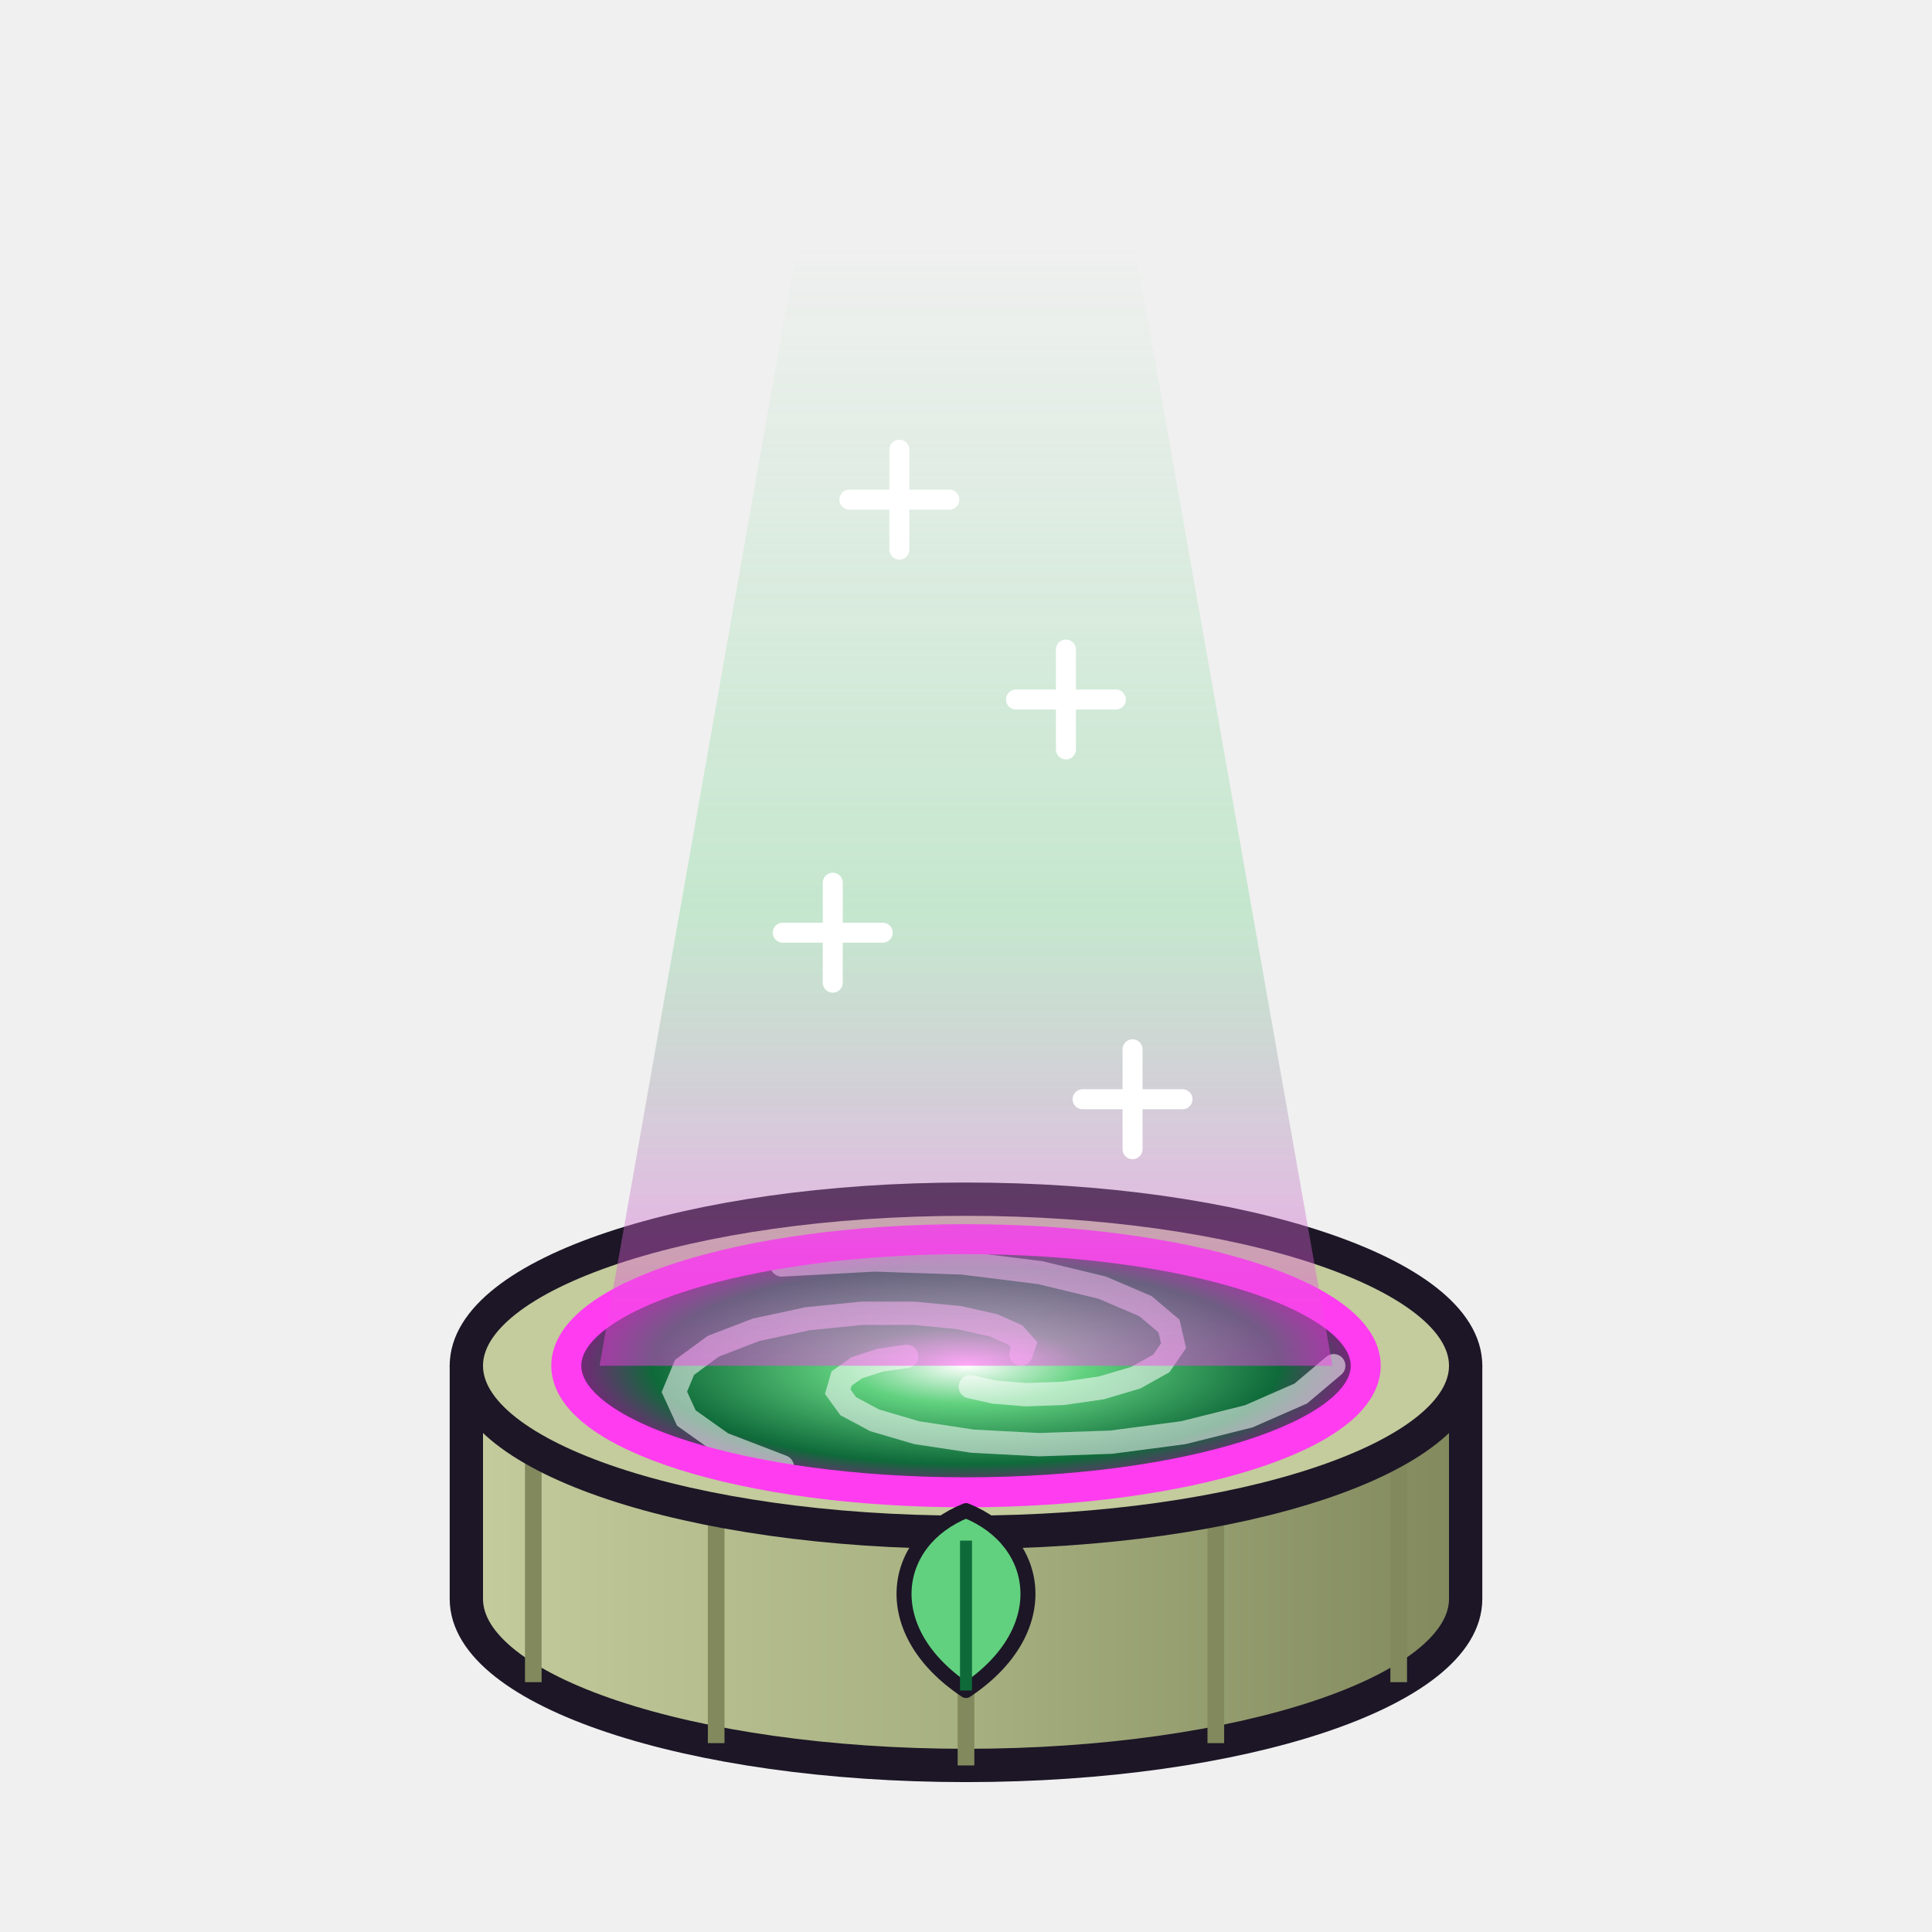
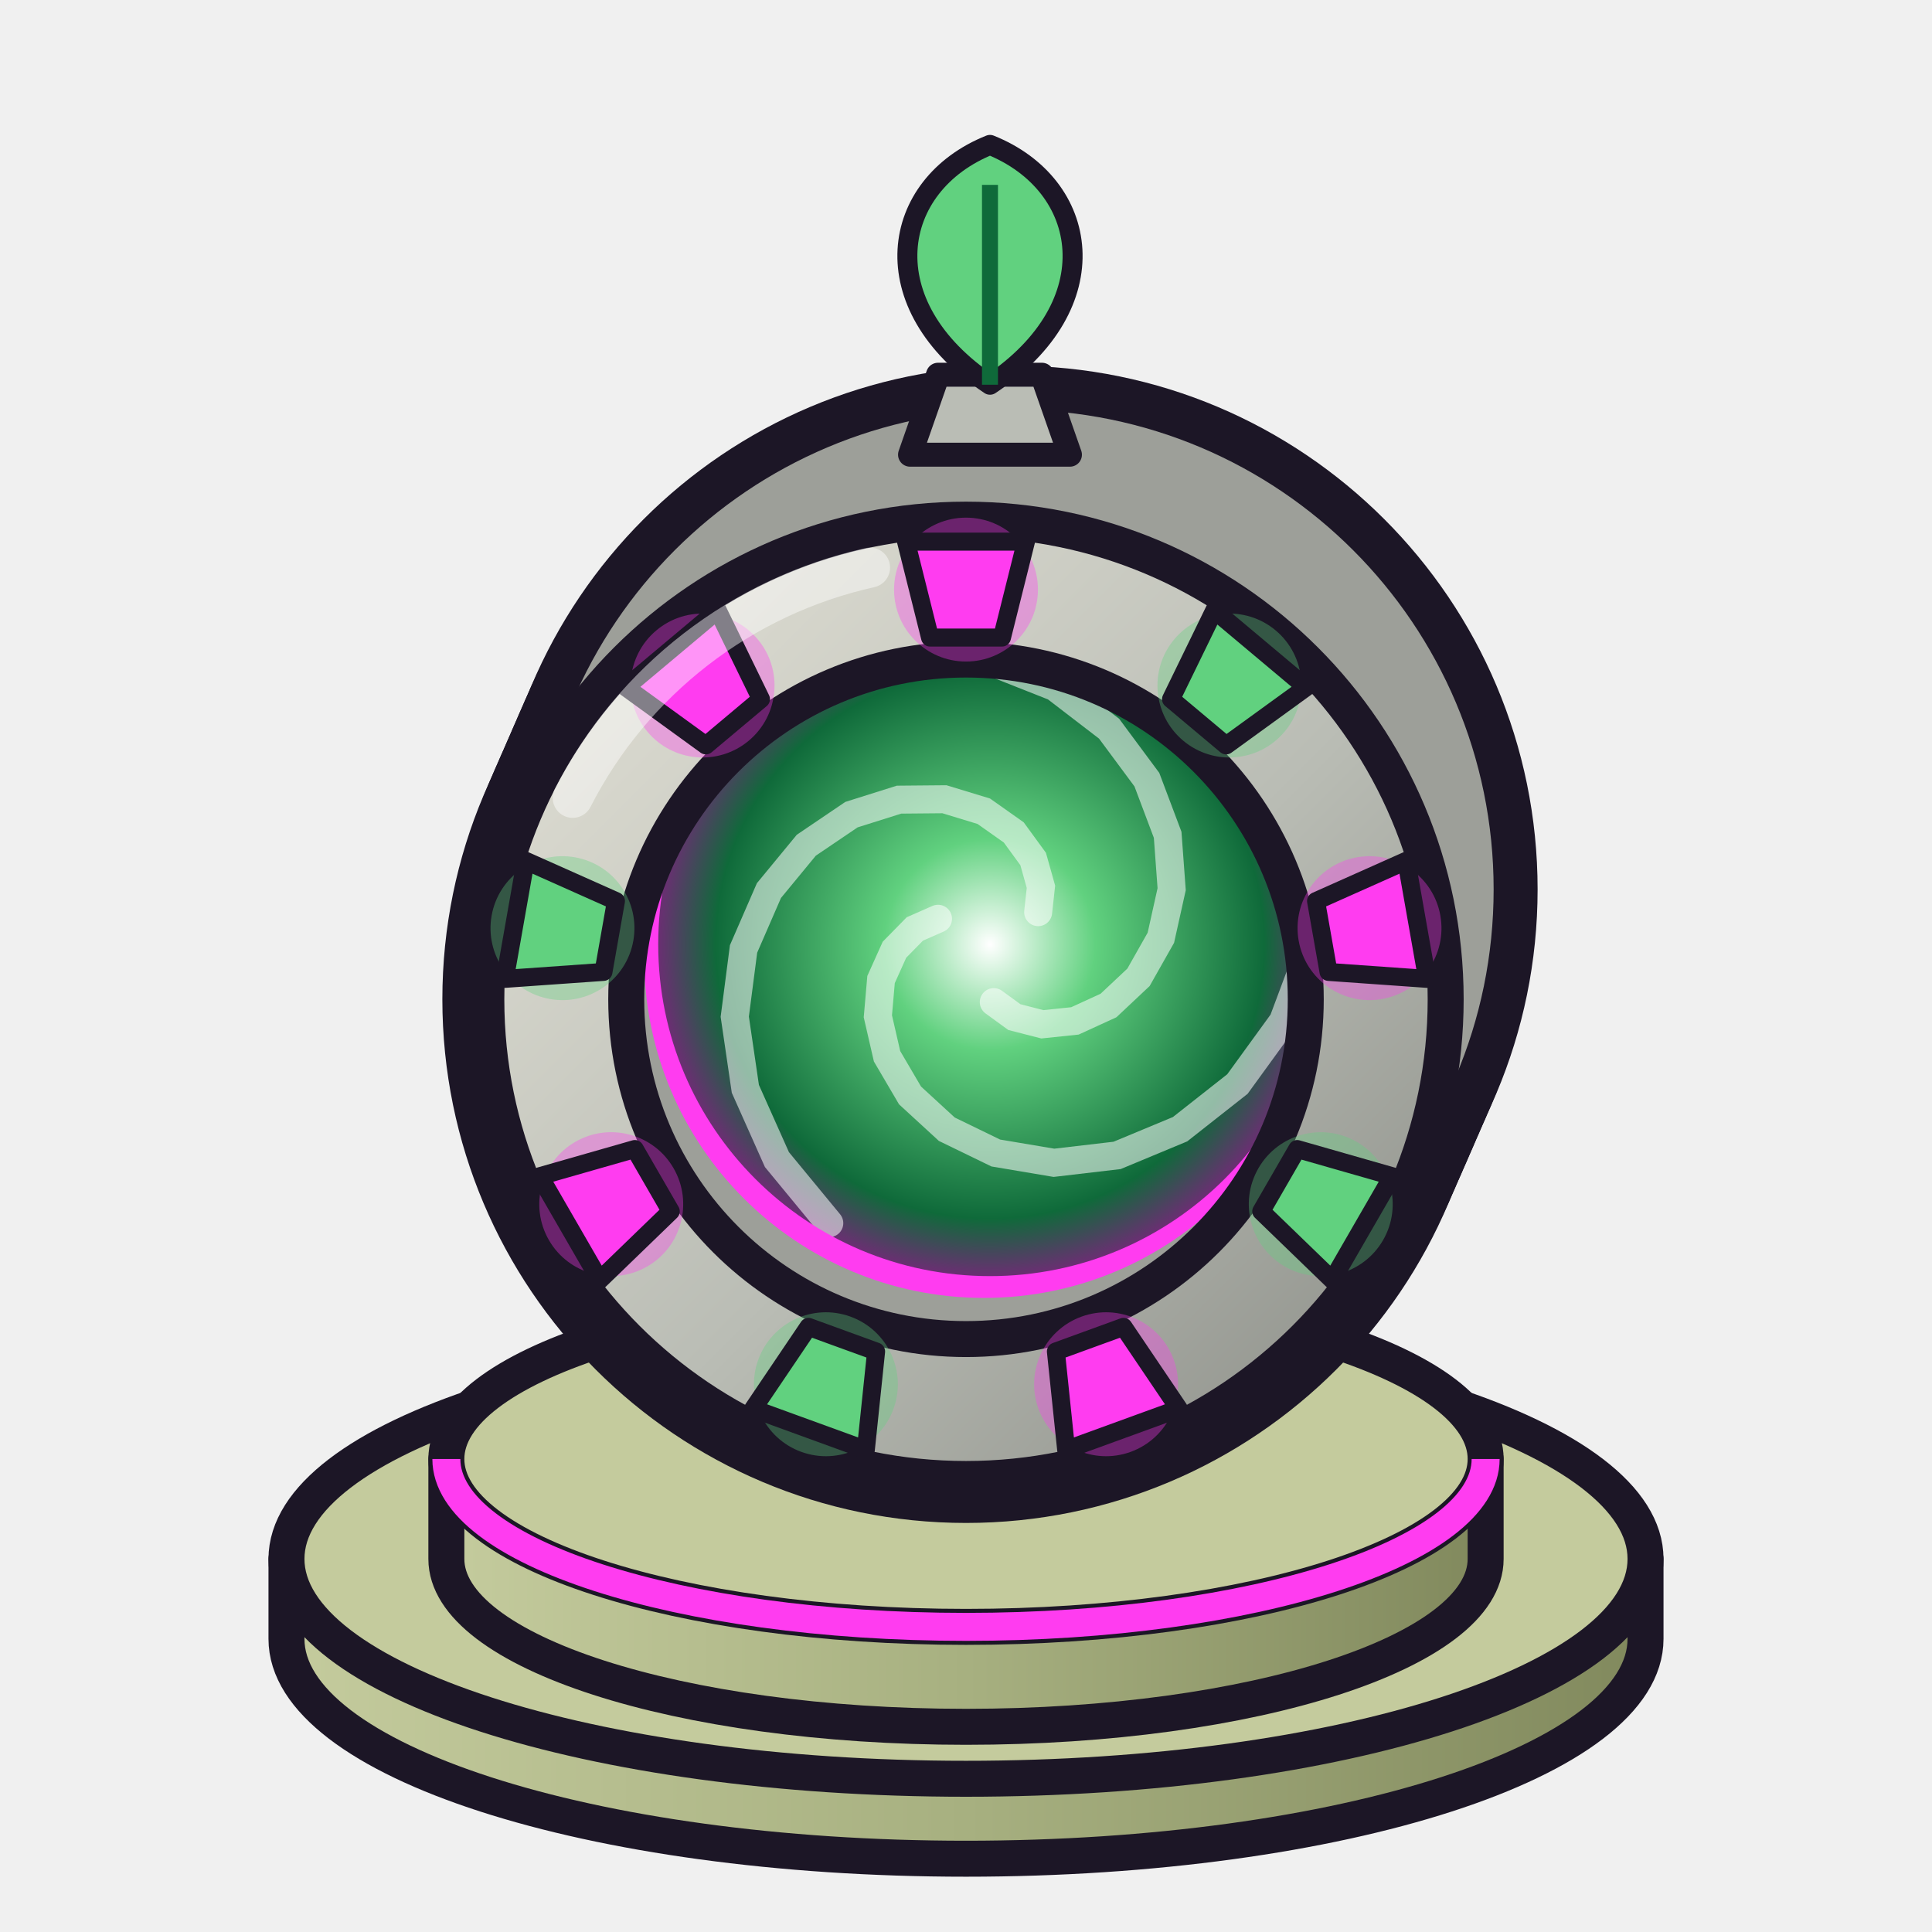
<svg xmlns="http://www.w3.org/2000/svg" viewBox="-58 -96 116 116" width="116" height="116">
-   <defs>
-     <linearGradient id="portal-eyeke-beam" x1="0" y1="1" x2="0" y2="0">
-       <stop offset="0" stop-color="#ff3cf0" stop-opacity=".45" />
-       <stop offset=".4" stop-color="#61d17f" stop-opacity=".3" />
-       <stop offset="1" stop-color="#61d17f" stop-opacity="0" />
-     </linearGradient>
-     <linearGradient id="portal-eyeke-w" gradientUnits="userSpaceOnUse" x1="-30" y1="0" x2="30" y2="0">
-       <stop offset="0" stop-color="#c4cb9d" />
-       <stop offset=".5" stop-color="#a7b080" />
-       <stop offset="1" stop-color="#81895d" />
-     </linearGradient>
-   </defs>
-   <path d="M-30,-14 V0 A30,10 0 0 0 30,0 V-14 Z" fill="url(#portal-eyeke-w)" stroke="#1c1626" stroke-width="2" stroke-linejoin="round" stroke-linecap="round" />
-   <line x1="-25.98" y1="-9" x2="-25.98" y2="5" stroke="#81895d" stroke-width="1" />
-   <line x1="-15" y1="-5.34" x2="-15" y2="8.66" stroke="#81895d" stroke-width="1" />
-   <line x1="0" y1="-4" x2="0" y2="10" stroke="#81895d" stroke-width="1" />
-   <line x1="15" y1="-5.34" x2="15" y2="8.66" stroke="#81895d" stroke-width="1" />
-   <line x1="25.98" y1="-9" x2="25.98" y2="5" stroke="#81895d" stroke-width="1" />
-   <ellipse cx="0" cy="-14" rx="30" ry="10" fill="#c4cb9d" stroke="#1c1626" stroke-width="2" stroke-linejoin="round" stroke-linecap="round" />
-   <defs>
-     <radialGradient id="portal-eyeke-vx">
-       <stop offset="0" stop-color="#ffffff" />
-       <stop offset=".3" stop-color="#61d17f" />
-       <stop offset=".78" stop-color="#0f6a3a" />
-       <stop offset="1" stop-color="#8a1a86" />
-     </radialGradient>
-   </defs>
-   <ellipse cx="0" cy="-14" rx="24" ry="7.6" fill="url(#portal-eyeke-vx)" />
-   <path d="M22.08,-14 L20.1,-12.33 L16.97,-10.96 L13.05,-9.98 L8.72,-9.41 L4.39,-9.26 L0.4,-9.47 L-2.96,-9.98 L-5.48,-10.72 L-7.07,-11.57 L-7.7,-12.44 L-7.47,-13.23 L-6.55,-13.88 L-5.16,-14.33 L-3.56,-14.56" fill="none" stroke="#fff" stroke-opacity=".55" stroke-width="1.4" stroke-linecap="round" />
-   <path d="M-11.03,-7.94 L-14.62,-9.32 L-16.79,-10.86 L-17.51,-12.43 L-16.9,-13.9 L-15.17,-15.17 L-12.6,-16.16 L-9.51,-16.82 L-6.25,-17.15 L-3.13,-17.15 L-0.43,-16.89 L1.64,-16.43 L2.96,-15.85 L3.49,-15.25 L3.3,-14.7" fill="none" stroke="#fff" stroke-opacity=".55" stroke-width="1.4" stroke-linecap="round" />
-   <path d="M-11.06,-20.05 L-5.49,-20.35 L-0.2,-20.17 L4.45,-19.59 L8.17,-18.69 L10.77,-17.58 L12.19,-16.38 L12.46,-15.2 L11.73,-14.14 L10.19,-13.28 L8.13,-12.67 L5.83,-12.34 L3.6,-12.26 L1.67,-12.42 L0.26,-12.74" fill="none" stroke="#fff" stroke-opacity=".55" stroke-width="1.4" stroke-linecap="round" />
-   <ellipse cx="0" cy="-14" rx="24" ry="7.6" fill="none" stroke="#ff3cf0" stroke-width="1.8" />
-   <path d="M-22,-14 L-10,-82 H10 L22,-14 Z" fill="url(#portal-eyeke-beam)" />
-   <path d="M-8,-43 V-37 M-11,-40 H-5" stroke="#fff" stroke-width="1.2" stroke-linecap="round" />
-   <path d="M6,-57 V-51 M3,-54 H9" stroke="#fff" stroke-width="1.2" stroke-linecap="round" />
-   <path d="M-4,-69 V-63 M-7,-66 H-1" stroke="#fff" stroke-width="1.2" stroke-linecap="round" />
-   <path d="M10,-33 V-27 M7,-30 H13" stroke="#fff" stroke-width="1.2" stroke-linecap="round" />
-   <g transform="translate(0 1) scale(0.9)">
-     <path d="M0,5 C-6,1 -5,-5 0,-7 C5,-5 6,1 0,5 Z" fill="#61d17f" stroke="#1c1626" stroke-width="1" stroke-linejoin="round" stroke-linecap="round" />
-     <path d="M0,5 V-5" stroke="#0f6a3a" stroke-width=".8" />
+   <g transform="scale(1.2)">
+     <defs>
+       <linearGradient id="portal-eyekea" gradientUnits="userSpaceOnUse" x1="-34" y1="0" x2="34" y2="0">
+         <stop offset="0" stop-color="#c4cb9d" />
+         <stop offset=".5" stop-color="#a7b080" />
+         <stop offset="1" stop-color="#81895d" />
+       </linearGradient>
+     </defs>
+     <path d="M-34,-2 V2 A34,11 0 0 0 34,2 V-2 Z" fill="url(#portal-eyekea)" stroke="#1c1626" stroke-width="1.8" stroke-linejoin="round" stroke-linecap="round" />
+     <ellipse cx="0" cy="-2" rx="34" ry="11" fill="#c4cb9d" stroke="#1c1626" stroke-width="1.8" stroke-linejoin="round" stroke-linecap="round" />
+     <defs>
+       <linearGradient id="portal-eyekeb" gradientUnits="userSpaceOnUse" x1="-26" y1="0" x2="26" y2="0">
+         <stop offset="0" stop-color="#c4cb9d" />
+         <stop offset=".5" stop-color="#a7b080" />
+         <stop offset="1" stop-color="#81895d" />
+       </linearGradient>
+     </defs>
+     <path d="M-26,-7 V-2 A26,8.4 0 0 0 26,-2 V-7 Z" fill="url(#portal-eyekeb)" stroke="#1c1626" stroke-width="1.8" stroke-linejoin="round" stroke-linecap="round" />
+     <ellipse cx="0" cy="-7" rx="26" ry="8.4" fill="#c4cb9d" stroke="#1c1626" stroke-width="1.8" stroke-linejoin="round" stroke-linecap="round" />
+     <path d="M-26,-7 A26,8.4 0 0 0 26,-7" fill="none" stroke="#ff3cf0" stroke-width="1.4" />
+     <circle cx="2.4" cy="-35.5" r="24" fill="none" stroke="#1c1626" stroke-width="4.4" />
+     <circle cx="2.1" cy="-34.81" r="24" fill="none" stroke="#1c1626" stroke-width="4.4" />
+     <circle cx="1.8" cy="-34.13" r="24" fill="none" stroke="#1c1626" stroke-width="4.4" />
+     <circle cx="1.5" cy="-33.44" r="24" fill="none" stroke="#1c1626" stroke-width="4.4" />
+     <circle cx="1.2" cy="-32.75" r="24" fill="none" stroke="#1c1626" stroke-width="4.4" />
+     <circle cx="0.9" cy="-32.06" r="24" fill="none" stroke="#1c1626" stroke-width="4.4" />
+     <circle cx="0.6" cy="-31.38" r="24" fill="none" stroke="#1c1626" stroke-width="4.4" />
+     <circle cx="0.3" cy="-30.69" r="24" fill="none" stroke="#1c1626" stroke-width="4.4" />
+     <circle cx="0" cy="-30" r="24" fill="none" stroke="#1c1626" stroke-width="4.4" />
+     <path d="M-21.6,-35.5 a24,24 0 1 0 48,0 a24,24 0 1 0 -48,0 Z M-14.6,-35.5 a17,17 0 1 1 34,0 a17,17 0 1 1 -34,0 Z" fill-rule="evenodd" fill="#9d9f99" />
+     <path d="M-21.9,-34.81 a24,24 0 1 0 48,0 a24,24 0 1 0 -48,0 Z M-14.9,-34.81 a17,17 0 1 1 34,0 a17,17 0 1 1 -34,0 Z" fill-rule="evenodd" fill="#9d9f99" />
+     <path d="M-22.2,-34.13 a24,24 0 1 0 48,0 a24,24 0 1 0 -48,0 Z M-15.2,-34.13 a17,17 0 1 1 34,0 a17,17 0 1 1 -34,0 Z" fill-rule="evenodd" fill="#9d9f99" />
+     <path d="M-22.5,-33.44 a24,24 0 1 0 48,0 a24,24 0 1 0 -48,0 Z M-15.5,-33.44 a17,17 0 1 1 34,0 a17,17 0 1 1 -34,0 Z" fill-rule="evenodd" fill="#9d9f99" />
+     <path d="M-22.8,-32.75 a24,24 0 1 0 48,0 a24,24 0 1 0 -48,0 Z M-15.8,-32.75 a17,17 0 1 1 34,0 a17,17 0 1 1 -34,0 Z" fill-rule="evenodd" fill="#9d9f99" />
+     <circle cx="2.4" cy="-35.5" r="17" fill="none" stroke="#1c1626" stroke-width="1.4" />
+     <defs>
+       <radialGradient id="portal-eyeke-vx">
+         <stop offset="0" stop-color="#ffffff" />
+         <stop offset=".3" stop-color="#61d17f" />
+         <stop offset=".78" stop-color="#0f6a3a" />
+         <stop offset="1" stop-color="#8a1a86" />
+       </radialGradient>
+     </defs>
+     <ellipse cx="1.2" cy="-32.75" rx="17.5" ry="17.5" fill="url(#portal-eyeke-vx)" />
+     <path d="M17.3,-32.75 L15.86,-28.9 L13.58,-25.76 L10.71,-23.5 L7.56,-22.19 L4.4,-21.82 L1.49,-22.31 L-0.96,-23.5 L-2.8,-25.19 L-3.95,-27.15 L-4.41,-29.15 L-4.25,-30.99 L-3.58,-32.48 L-2.56,-33.52 L-1.4,-34.03" fill="none" stroke="#fff" stroke-opacity=".55" stroke-width="1.4" stroke-linecap="round" />
+     <path d="M-6.84,-18.8 L-9.46,-21.98 L-11.04,-25.52 L-11.57,-29.13 L-11.13,-32.52 L-9.86,-35.44 L-7.99,-37.71 L-5.73,-39.24 L-3.35,-39.99 L-1.08,-40.01 L0.89,-39.41 L2.39,-38.35 L3.36,-37.02 L3.75,-35.63 L3.61,-34.36" fill="none" stroke="#fff" stroke-opacity=".55" stroke-width="1.4" stroke-linecap="round" />
+     <path d="M-6.86,-46.69 L-2.8,-47.37 L1.06,-46.96 L4.45,-45.62 L7.16,-43.54 L9.05,-40.99 L10.09,-38.23 L10.29,-35.51 L9.75,-33.08 L8.63,-31.1 L7.13,-29.69 L5.45,-28.92 L3.82,-28.75 L2.42,-29.11 L1.39,-29.86" fill="none" stroke="#fff" stroke-opacity=".55" stroke-width="1.4" stroke-linecap="round" />
+     <ellipse cx="1.2" cy="-32.75" rx="17.5" ry="17.5" fill="none" stroke="#ff3cf0" stroke-width="1.8" />
+     <path d="M-23.1,-32.06 a24,24 0 1 0 48,0 a24,24 0 1 0 -48,0 Z M-16.1,-32.06 a17,17 0 1 1 34,0 a17,17 0 1 1 -34,0 Z" fill-rule="evenodd" fill="#9d9f99" />
+     <path d="M-23.4,-31.38 a24,24 0 1 0 48,0 a24,24 0 1 0 -48,0 Z M-16.4,-31.38 a17,17 0 1 1 34,0 a17,17 0 1 1 -34,0 Z" fill-rule="evenodd" fill="#9d9f99" />
+     <path d="M-23.7,-30.69 a24,24 0 1 0 48,0 a24,24 0 1 0 -48,0 Z M-16.7,-30.69 a17,17 0 1 1 34,0 a17,17 0 1 1 -34,0 Z" fill-rule="evenodd" fill="#9d9f99" />
+     <defs>
+       <linearGradient id="portal-eyeke-ff" x1="0" y1="0" x2="1" y2="1">
+         <stop offset="0" stop-color="#e6e4d9" />
+         <stop offset=".55" stop-color="#babdb5" />
+         <stop offset="1" stop-color="#888a84" />
+       </linearGradient>
+     </defs>
+     <path d="M-24,-30 a24,24 0 1 0 48,0 a24,24 0 1 0 -48,0 Z M-17,-30 a17,17 0 1 1 34,0 a17,17 0 1 1 -34,0 Z" fill-rule="evenodd" fill="url(#portal-eyeke-ff)" stroke="#1c1626" stroke-width="1.8" stroke-linejoin="round" stroke-linecap="round" />
+     <g transform="translate(0 -50.5) rotate(0)">
+       <circle r="3.6" fill="#ff3cf0" opacity=".35" />
+       <path d="M-3,-2.4 L3,-2.4 L1.8,2.4 L-1.8,2.4 Z" fill="#ff3cf0" stroke="#1c1626" stroke-width="0.9" stroke-linejoin="round" stroke-linecap="round" />
+     </g>
+     <g transform="translate(13.18 -45.7) rotate(40)">
+       <circle r="3.6" fill="#61d17f" opacity=".35" />
+       <path d="M-3,-2.4 L3,-2.4 L1.8,2.4 L-1.8,2.4 Z" fill="#61d17f" stroke="#1c1626" stroke-width="0.9" stroke-linejoin="round" stroke-linecap="round" />
+     </g>
+     <g transform="translate(20.19 -33.56) rotate(80)">
+       <circle r="3.6" fill="#ff3cf0" opacity=".35" />
+       <path d="M-3,-2.4 L3,-2.4 L1.8,2.4 L-1.8,2.4 Z" fill="#ff3cf0" stroke="#1c1626" stroke-width="0.9" stroke-linejoin="round" stroke-linecap="round" />
+     </g>
+     <g transform="translate(17.75 -19.75) rotate(120)">
+       <circle r="3.6" fill="#61d17f" opacity=".35" />
+       <path d="M-3,-2.4 L3,-2.4 L1.8,2.4 L-1.8,2.4 Z" fill="#61d17f" stroke="#1c1626" stroke-width="0.9" stroke-linejoin="round" stroke-linecap="round" />
+     </g>
+     <g transform="translate(7.01 -10.74) rotate(160)">
+       <circle r="3.6" fill="#ff3cf0" opacity=".35" />
+       <path d="M-3,-2.4 L3,-2.4 L1.8,2.4 L-1.8,2.4 Z" fill="#ff3cf0" stroke="#1c1626" stroke-width="0.9" stroke-linejoin="round" stroke-linecap="round" />
+     </g>
+     <g transform="translate(-7.01 -10.74) rotate(200)">
+       <circle r="3.6" fill="#61d17f" opacity=".35" />
+       <path d="M-3,-2.4 L3,-2.4 L1.8,2.4 L-1.8,2.4 Z" fill="#61d17f" stroke="#1c1626" stroke-width="0.9" stroke-linejoin="round" stroke-linecap="round" />
+     </g>
+     <g transform="translate(-17.75 -19.75) rotate(240)">
+       <circle r="3.6" fill="#ff3cf0" opacity=".35" />
+       <path d="M-3,-2.4 L3,-2.4 L1.8,2.4 L-1.8,2.4 Z" fill="#ff3cf0" stroke="#1c1626" stroke-width="0.9" stroke-linejoin="round" stroke-linecap="round" />
+     </g>
+     <g transform="translate(-20.19 -33.56) rotate(280)">
+       <circle r="3.6" fill="#61d17f" opacity=".35" />
+       <path d="M-3,-2.4 L3,-2.4 L1.8,2.4 L-1.8,2.4 Z" fill="#61d17f" stroke="#1c1626" stroke-width="0.9" stroke-linejoin="round" stroke-linecap="round" />
+     </g>
+     <g transform="translate(-13.18 -45.7) rotate(320)">
+       <circle r="3.6" fill="#ff3cf0" opacity=".35" />
+       <path d="M-3,-2.4 L3,-2.4 L1.8,2.4 L-1.8,2.4 Z" fill="#ff3cf0" stroke="#1c1626" stroke-width="0.9" stroke-linejoin="round" stroke-linecap="round" />
+     </g>
+     <path d="M-19.68,-40.08 A22.08,22.08 0 0 1 -4.8,-51.6" fill="none" stroke="#fff" stroke-opacity=".45" stroke-width="2" stroke-linecap="round" />
+     <path d="M-2.8,-57.25 h8 l-1.4,-4 h-5.2 Z" fill="#babdb5" stroke="#1c1626" stroke-width="1.2" stroke-linejoin="round" stroke-linecap="round" />
+     <g transform="translate(1.2 -65.75) scale(1)">
+       <path d="M0,5 C-6,1 -5,-5 0,-7 C5,-5 6,1 0,5 Z" fill="#61d17f" stroke="#1c1626" stroke-width="1" stroke-linejoin="round" stroke-linecap="round" />
+       <path d="M0,5 V-5" stroke="#0f6a3a" stroke-width=".8" />
+     </g>
  </g>
</svg>
